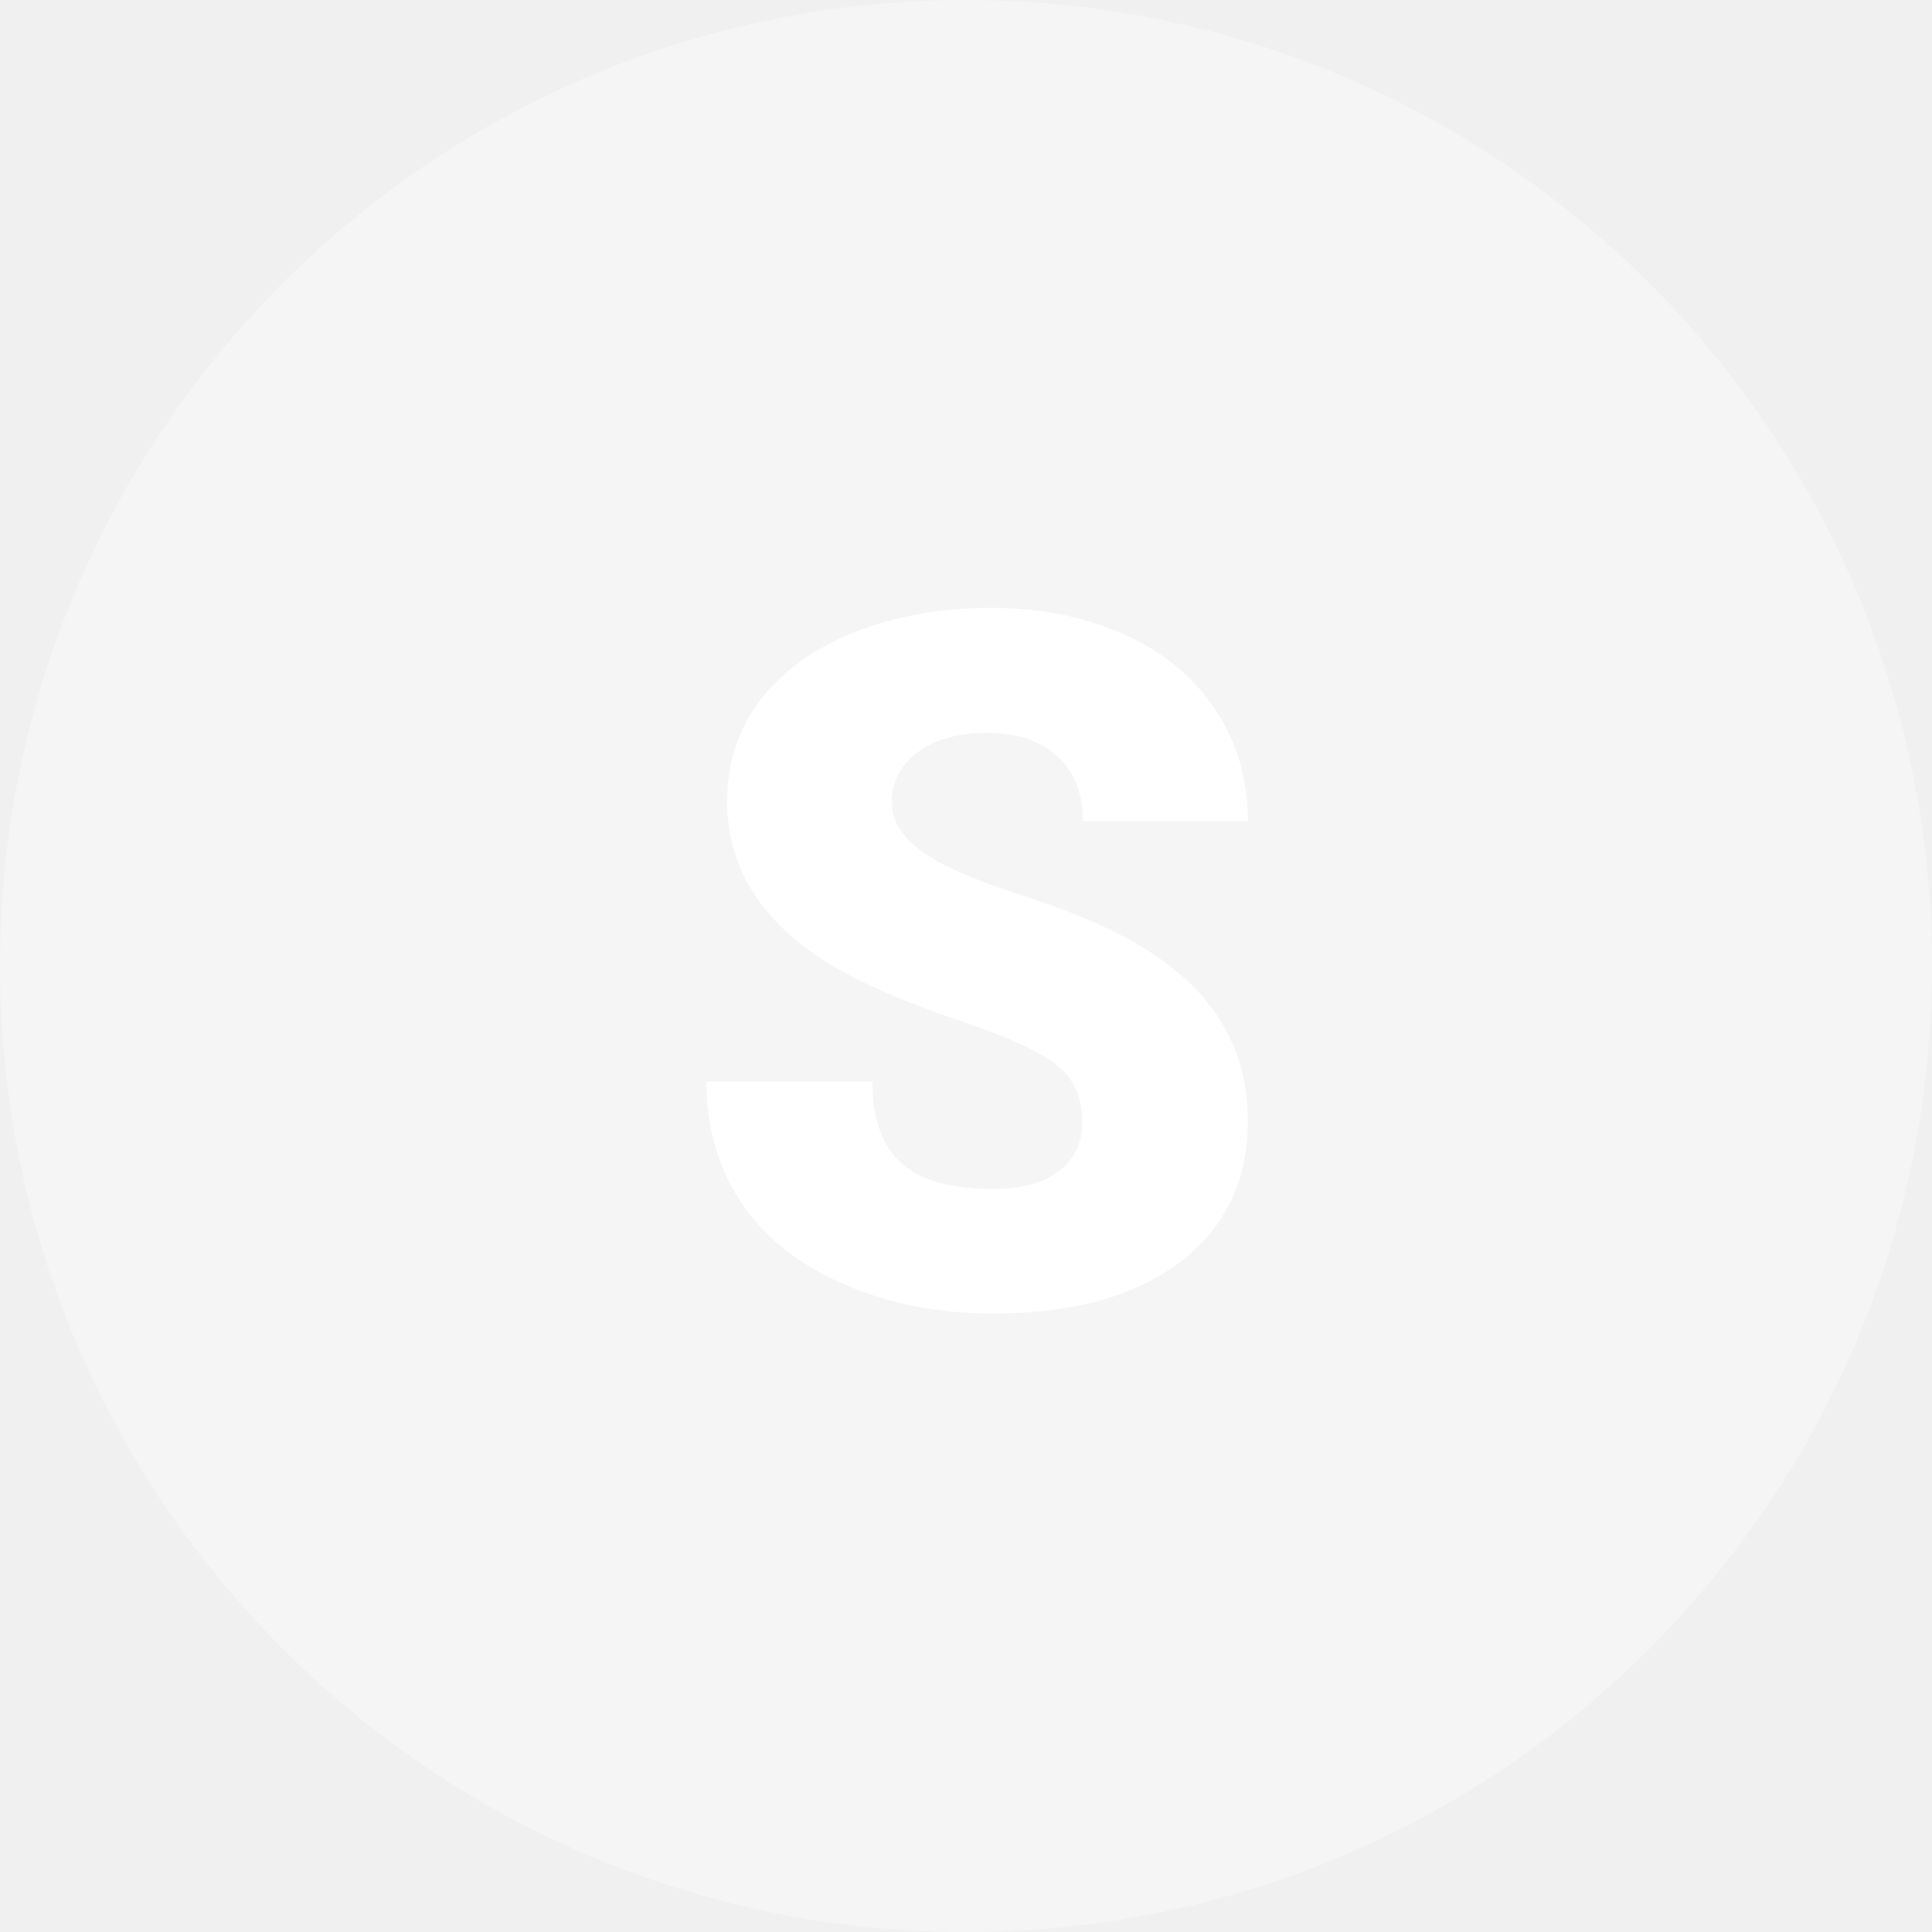
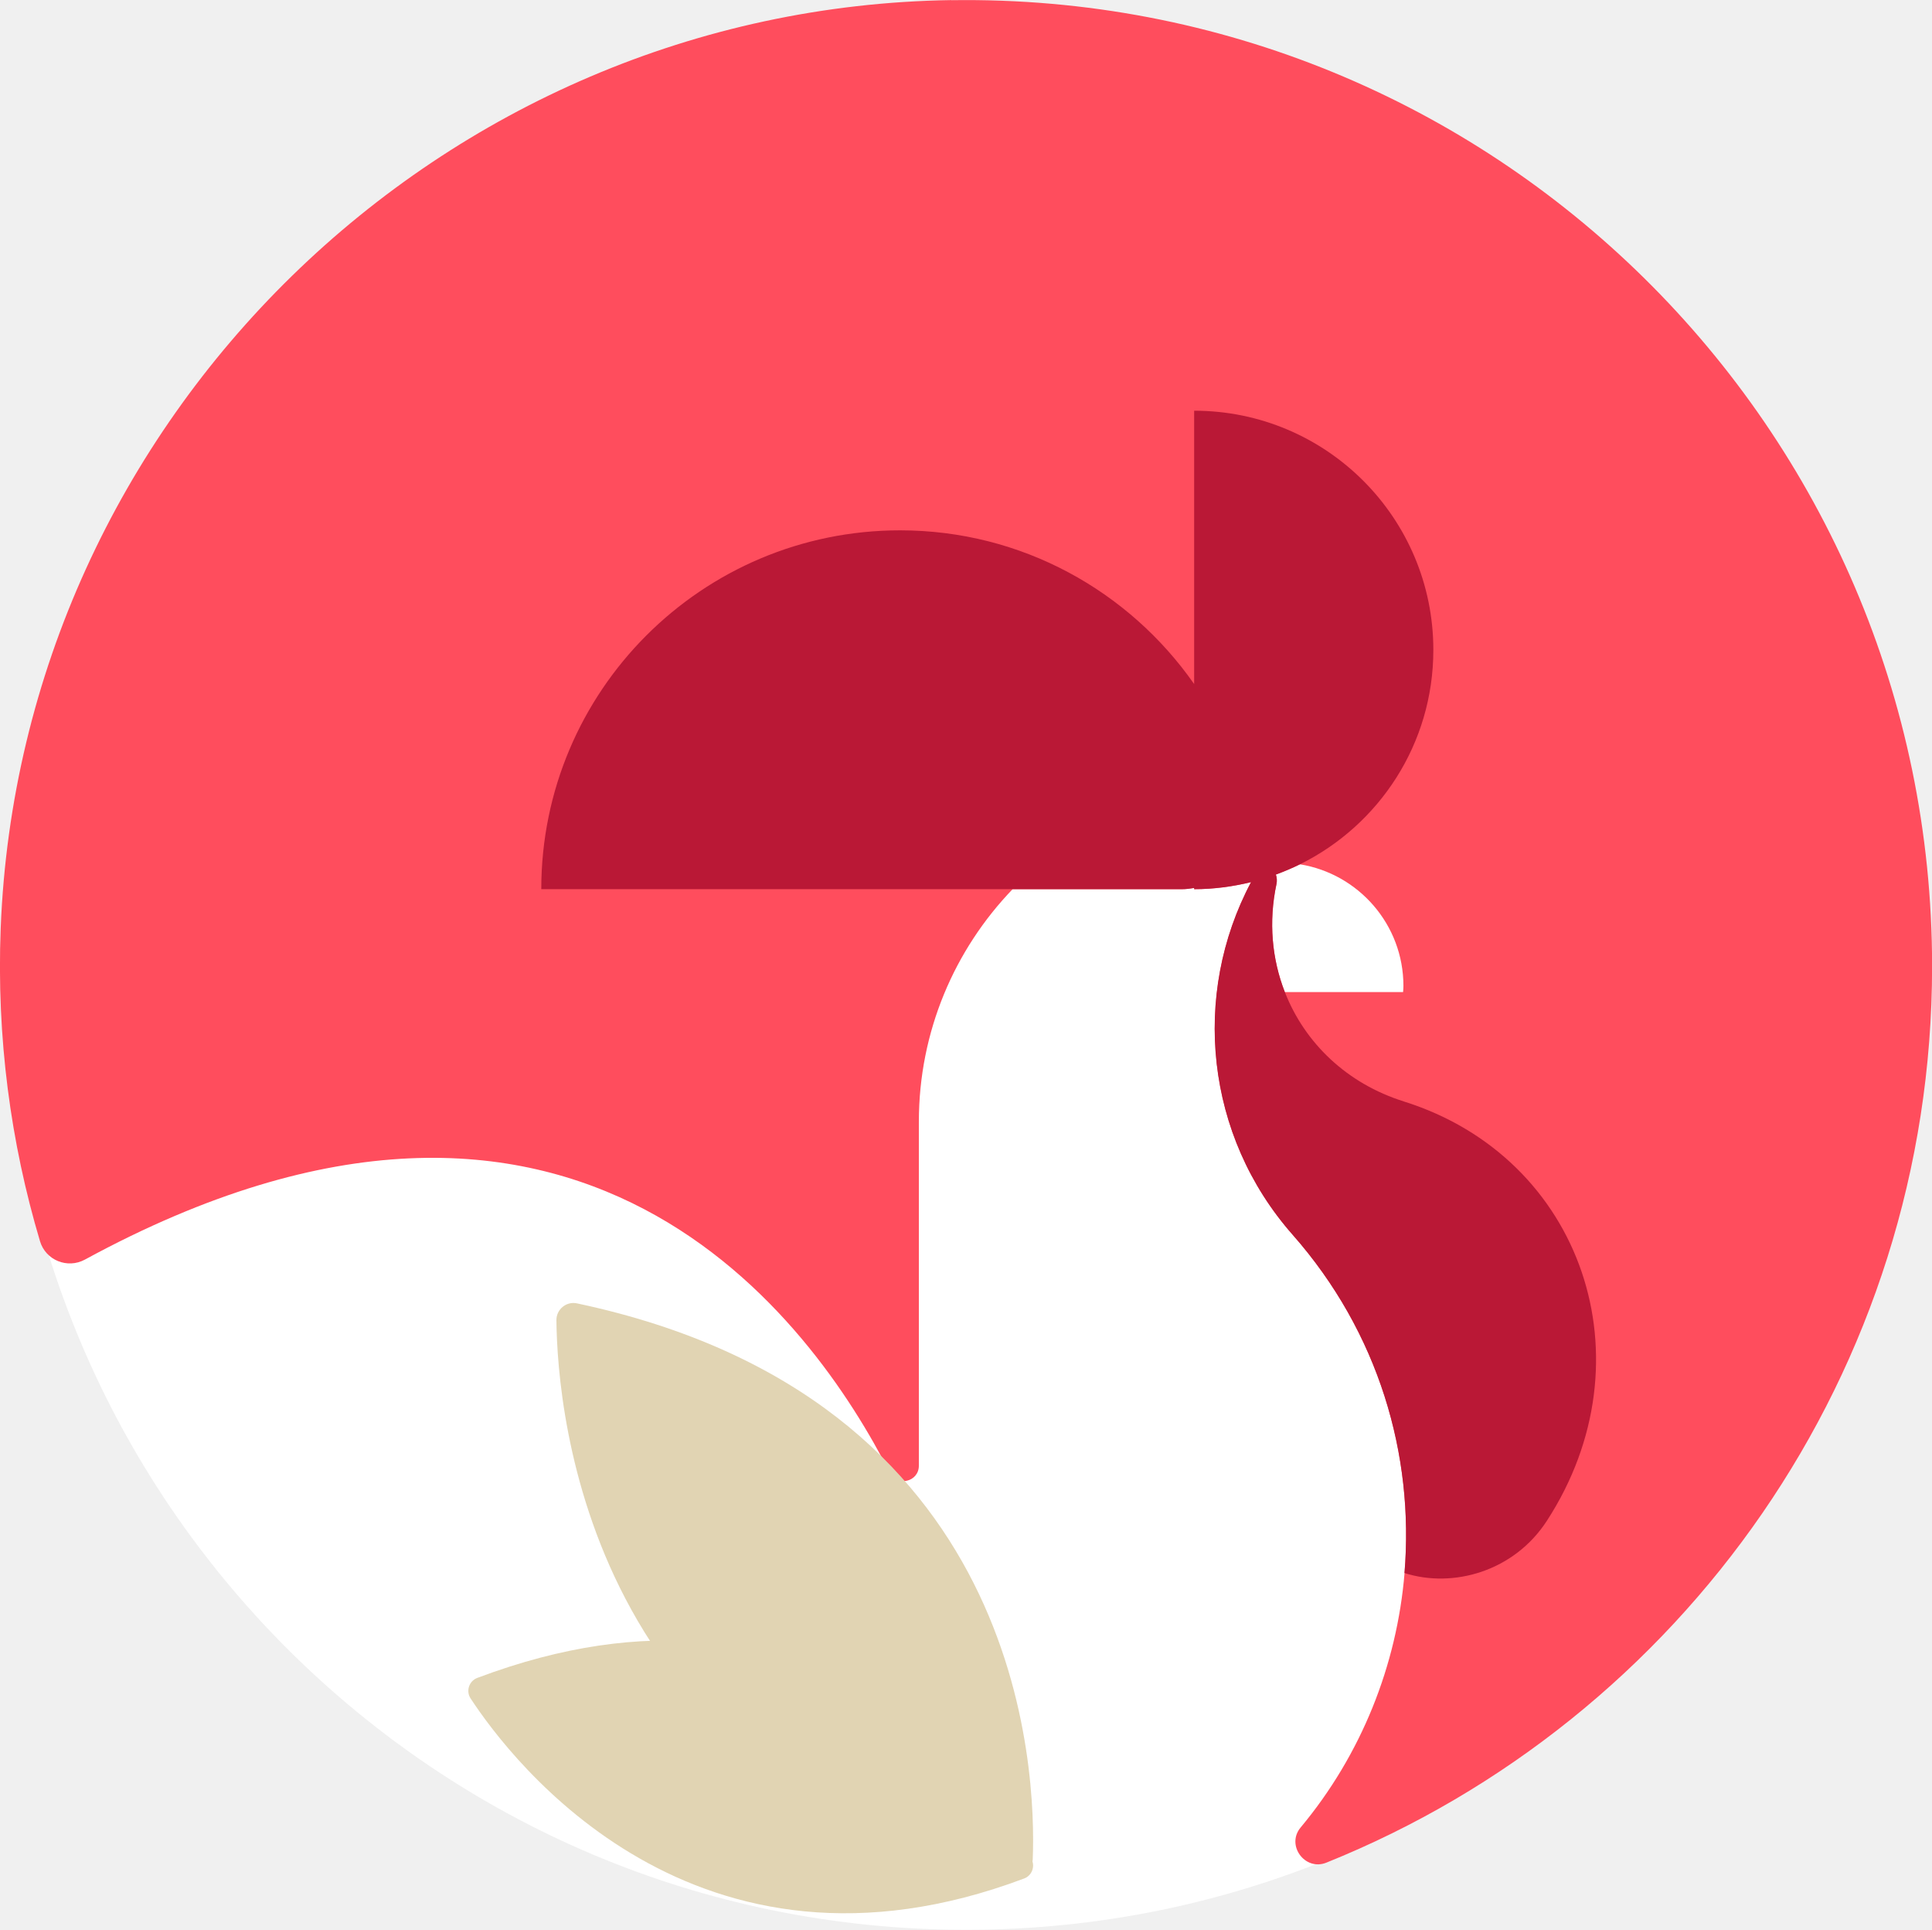
- <svg xmlns="http://www.w3.org/2000/svg" width="40px" height="40px" viewBox="0 0 40 40" version="1.1">
-   <g id="Symbols" stroke="none" stroke-width="1" fill="none" fill-rule="evenodd">
-     <g id="Group-7" fill="#FFFFFF">
-       <g id="Group">
-         <circle id="Oval" opacity="0.319" cx="20" cy="20" r="20" />
-         <path d="M22.408,23.221 C22.408,22.719 22.231,22.329 21.876,22.049 C21.521,21.769 20.898,21.479 20.006,21.18 C19.114,20.88 18.385,20.59 17.818,20.311 C15.976,19.406 15.055,18.162 15.055,16.58 C15.055,15.792 15.284,15.097 15.743,14.495 C16.202,13.893 16.852,13.424 17.691,13.089 C18.531,12.754 19.475,12.586 20.523,12.586 C21.546,12.586 22.462,12.768 23.272,13.133 C24.083,13.497 24.713,14.017 25.162,14.69 C25.611,15.364 25.836,16.134 25.836,17 L22.418,17 C22.418,16.421 22.241,15.971 21.886,15.652 C21.531,15.333 21.051,15.174 20.445,15.174 C19.833,15.174 19.35,15.309 18.995,15.579 C18.64,15.849 18.463,16.193 18.463,16.609 C18.463,16.974 18.658,17.304 19.049,17.601 C19.439,17.897 20.126,18.203 21.109,18.519 C22.092,18.834 22.9,19.174 23.531,19.539 C25.068,20.424 25.836,21.645 25.836,23.201 C25.836,24.445 25.367,25.421 24.43,26.131 C23.492,26.84 22.206,27.195 20.572,27.195 C19.42,27.195 18.377,26.989 17.442,26.575 C16.508,26.162 15.805,25.595 15.333,24.876 C14.861,24.157 14.625,23.328 14.625,22.391 L18.062,22.391 C18.062,23.152 18.259,23.714 18.653,24.075 C19.047,24.437 19.687,24.617 20.572,24.617 C21.139,24.617 21.586,24.495 21.915,24.251 C22.244,24.007 22.408,23.663 22.408,23.221 Z" id="S" fill-rule="nonzero" />
+ <svg xmlns="http://www.w3.org/2000/svg" xml:space="preserve" width="31.39mm" height="31.348mm" version="1.0" style="shape-rendering:geometricPrecision; text-rendering:geometricPrecision; image-rendering:optimizeQuality; fill-rule:evenodd; clip-rule:evenodd" viewBox="0 0 222.12 221.82">
+   <defs>
+     <style type="text/css">
+    
+     .fil0 {fill:white}
+     .fil2 {fill:#BA1836;fill-rule:nonzero}
+     .fil3 {fill:#E1D4B3;fill-rule:nonzero}
+     .fil1 {fill:#FF4D5D;fill-rule:nonzero}
+    
+   </style>
+   </defs>
+   <g id="Layer_x0020_1">
+     <g id="_2720827116080">
+       <circle class="fil0" cx="111.09" cy="111.37" r="110.46" />
+       <g>
+         <path class="fil1" d="M109.37 0.01c-58.66,0.87 -107.02,48.08 -109.29,106.7 -0.49,12.54 1.14,24.63 4.52,35.97 0.65,2.18 3.15,3.2 5.16,2.11 56.83,-30.91 83.78,7.28 92.54,24.5 0.84,1.66 3.34,1.05 3.34,-0.81l0 -39.54c0,-10.38 4.11,-19.8 10.78,-26.73l19.47 0c0.48,0 0.95,-0.06 1.41,-0.14l0 0.14c2.26,0 4.44,-0.3 6.54,-0.81 -6.89,12.97 -5.24,29.16 4.77,40.52 9.91,11.24 14,25.32 12.87,38.9 -0.88,10.58 -4.95,20.86 -11.95,29.25 -1.7,2.04 0.5,5.03 2.96,4.04 40.81,-16.42 69.64,-56.35 69.64,-103.04 0,-61.9 -50.64,-111.97 -112.75,-111.05zm51.95 114.03l0 0 -13.61 0c-1.48,-3.79 -1.89,-8.07 -0.96,-12.43 0.08,-0.39 0.04,-0.75 -0.07,-1.08 0.95,-0.35 1.87,-0.74 2.77,-1.18 6.74,1.09 11.9,6.93 11.9,13.98 0,0.24 -0.02,0.48 -0.04,0.72z" />
+         <g>
+           <path class="fil2" d="M161.4 126.61c-6.57,-2.06 -11.4,-6.74 -13.68,-12.57 -1.48,-3.79 -1.89,-8.07 -0.96,-12.43 0.08,-0.39 0.04,-0.75 -0.07,-1.08 0.95,-0.35 1.87,-0.74 2.77,-1.18 9.08,-4.49 15.33,-13.82 15.33,-24.64 0,-15.19 -12.31,-27.5 -27.5,-27.5l0 31.42c-7.46,-10.67 -19.8,-17.67 -33.81,-17.67 -22.78,0 -41.25,18.47 -41.25,41.25l54.18 0 19.47 0c0.48,0 0.95,-0.06 1.41,-0.14l0 0.14c2.26,0 4.44,-0.3 6.54,-0.81 -6.89,12.97 -5.24,29.16 4.77,40.52 9.91,11.24 14,25.32 12.87,38.9 5.64,1.79 12.62,-0.22 16.37,-6 12.03,-18.53 4.1,-41.77 -16.45,-48.21z" />
+         </g>
+       </g>
+       <g>
+         <path class="fil3" d="M118.73 213.81c0.42,-10.37 -1.03,-53.11 -52.4,-63.99 -1.22,-0.26 -2.37,0.69 -2.36,1.94 0.11,10.64 3.63,53.5 52.39,63.89 1.18,0.25 2.31,-0.63 2.36,-1.84z" />
+         <path class="fil3" d="M118.56 213.64c-4.24,-7.26 -23.91,-35.78 -63.7,-20.76 -0.94,0.36 -1.31,1.51 -0.76,2.35 4.72,7.21 25.85,34.92 63.65,20.7 0.91,-0.34 1.3,-1.44 0.81,-2.28z" />
      </g>
    </g>
  </g>
</svg>
